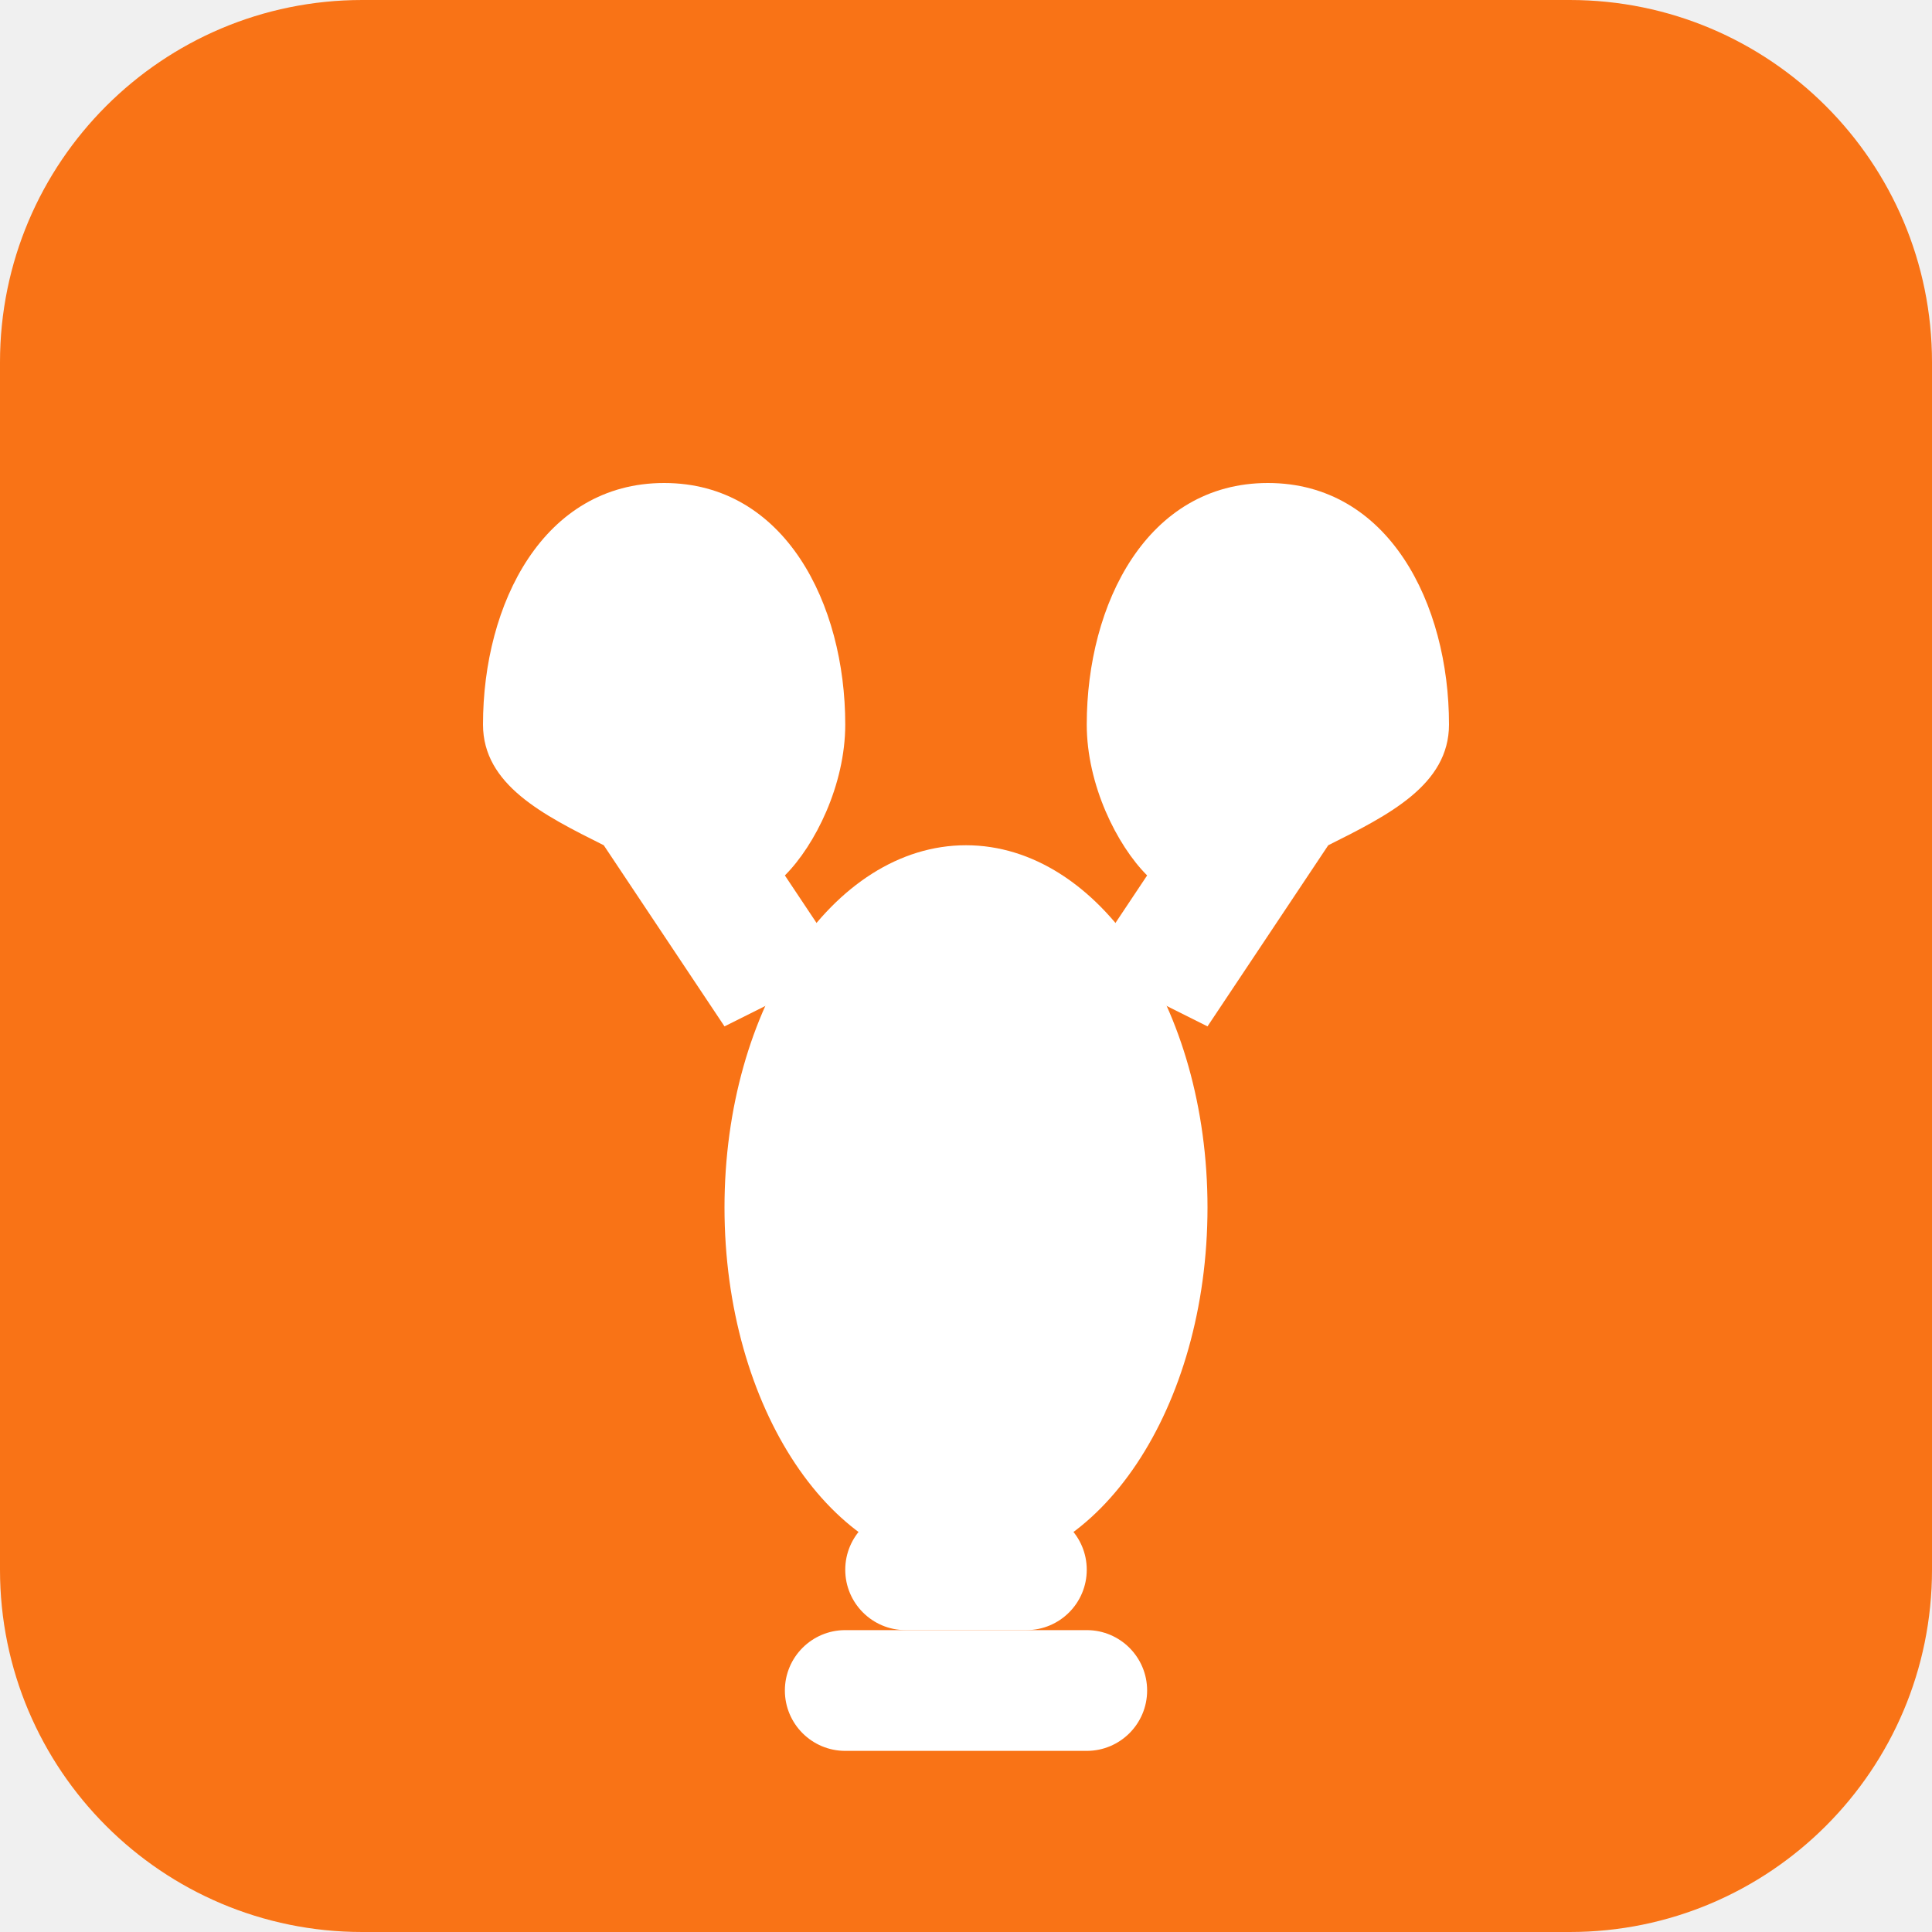
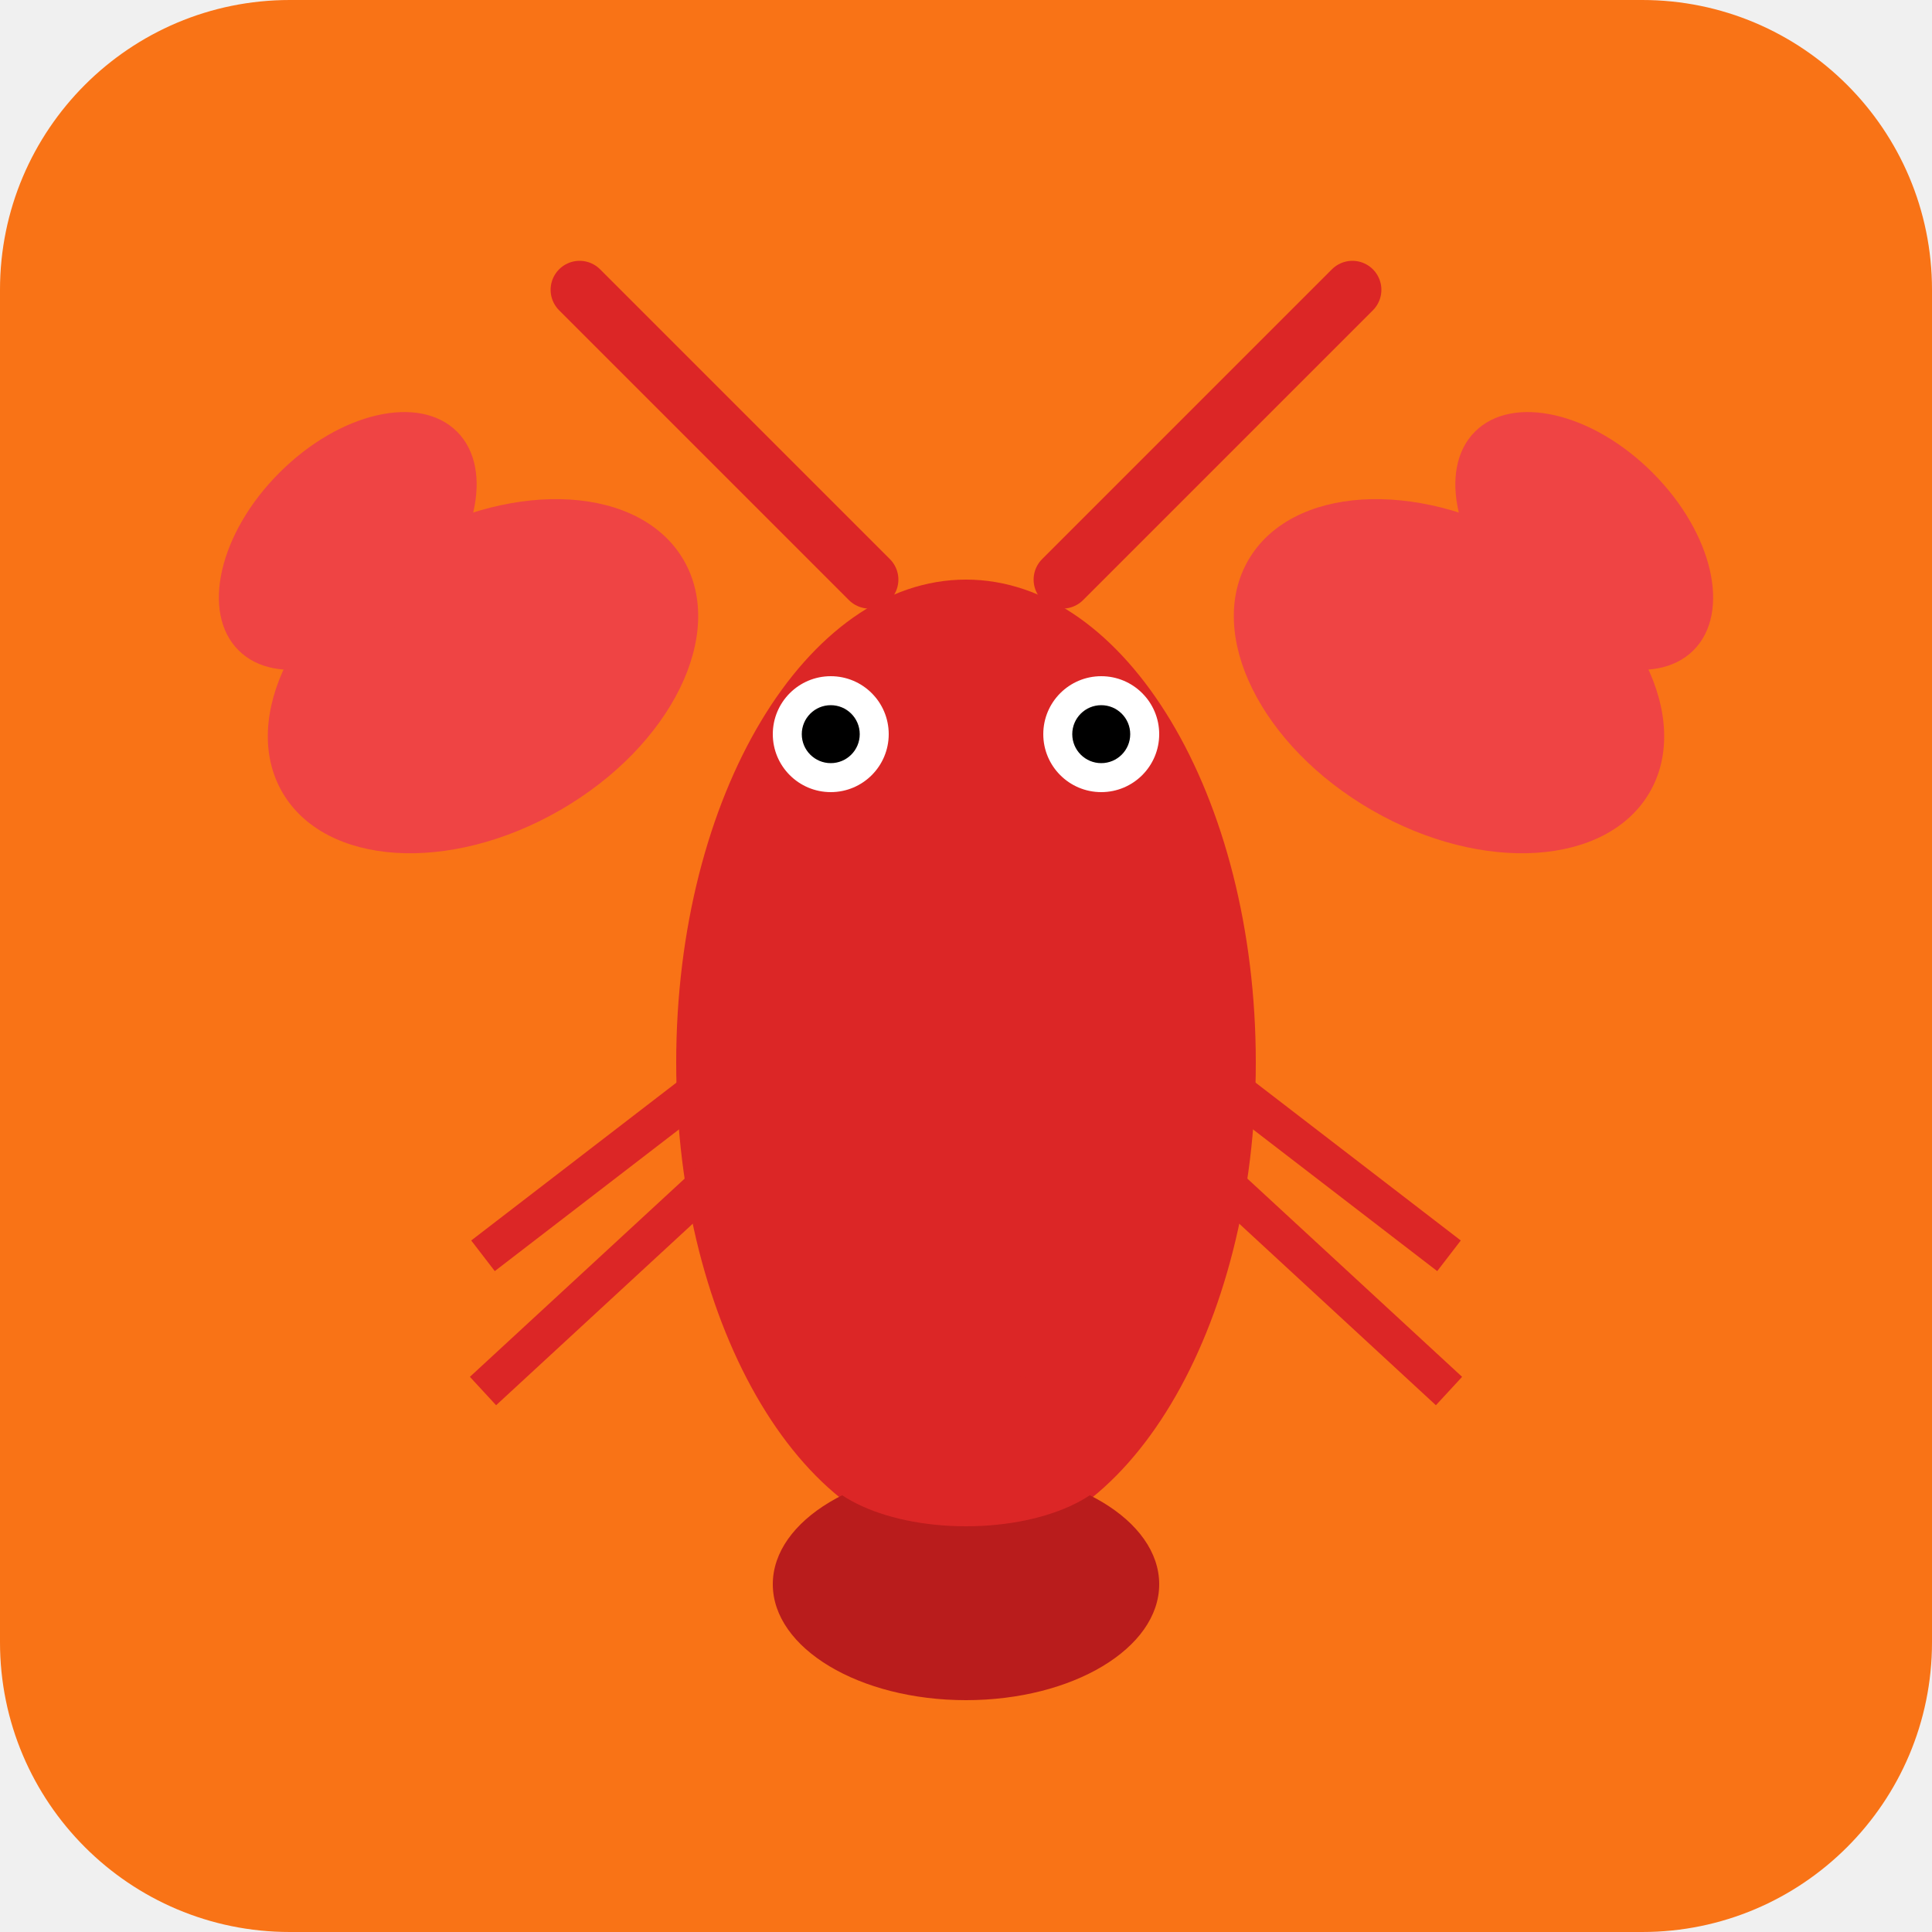
- <svg xmlns="http://www.w3.org/2000/svg" viewBox="0 0 32 32">
-   <rect width="32" height="32" rx="6" fill="#f97316" />
-   <g fill="#fff">
-     <path d="M8 12c0-2 1-4 3-4s3 2 3 4c0 1-0.5 2-1 2.5L14 16l-2 1-2-3c-1-0.5-2-1-2-2z" />
-     <path d="M24 12c0-2-1-4-3-4s-3 2-3 4c0 1 0.5 2 1 2.5L18 16l2 1 2-3c1-0.5 2-1 2-2z" />
-     <ellipse cx="16" cy="20" rx="4" ry="6" />
-     <rect x="14" y="25" width="4" height="2" rx="1" />
-     <rect x="13" y="27" width="6" height="2" rx="1" />
-   </g>
+ <svg xmlns="http://www.w3.org/2000/svg" viewBox="0 0 100 100">
+   <rect width="100" height="100" rx="15" fill="#f97316" />
+   <ellipse cx="50" cy="55" rx="15" ry="25" fill="#dc2626" />
+   <ellipse cx="25" cy="35" rx="12" ry="8" fill="#ef4444" transform="rotate(-30 25 35)" />
+   <ellipse cx="18" cy="28" rx="8" ry="5" fill="#ef4444" transform="rotate(-45 18 28)" />
+   <ellipse cx="75" cy="35" rx="12" ry="8" fill="#ef4444" transform="rotate(30 75 35)" />
+   <ellipse cx="82" cy="28" rx="8" ry="5" fill="#ef4444" transform="rotate(45 82 28)" />
+   <line x1="45" y1="30" x2="30" y2="15" stroke="#dc2626" stroke-width="3" stroke-linecap="round" />
+   <line x1="55" y1="30" x2="70" y2="15" stroke="#dc2626" stroke-width="3" stroke-linecap="round" />
+   <circle cx="43" cy="38" r="3" fill="white" />
+   <circle cx="57" cy="38" r="3" fill="white" />
+   <circle cx="43" cy="38" r="1.5" fill="black" />
+   <circle cx="57" cy="38" r="1.5" fill="black" />
+   <ellipse cx="50" cy="82" rx="10" ry="6" fill="#b91c1c" />
+   <ellipse cx="50" cy="75" rx="8" ry="4" fill="#dc2626" />
+   <line x1="38" y1="55" x2="25" y2="65" stroke="#dc2626" stroke-width="2" />
+   <line x1="38" y1="60" x2="25" y2="72" stroke="#dc2626" stroke-width="2" />
+   <line x1="62" y1="55" x2="75" y2="65" stroke="#dc2626" stroke-width="2" />
+   <line x1="62" y1="60" x2="75" y2="72" stroke="#dc2626" stroke-width="2" />
</svg>
